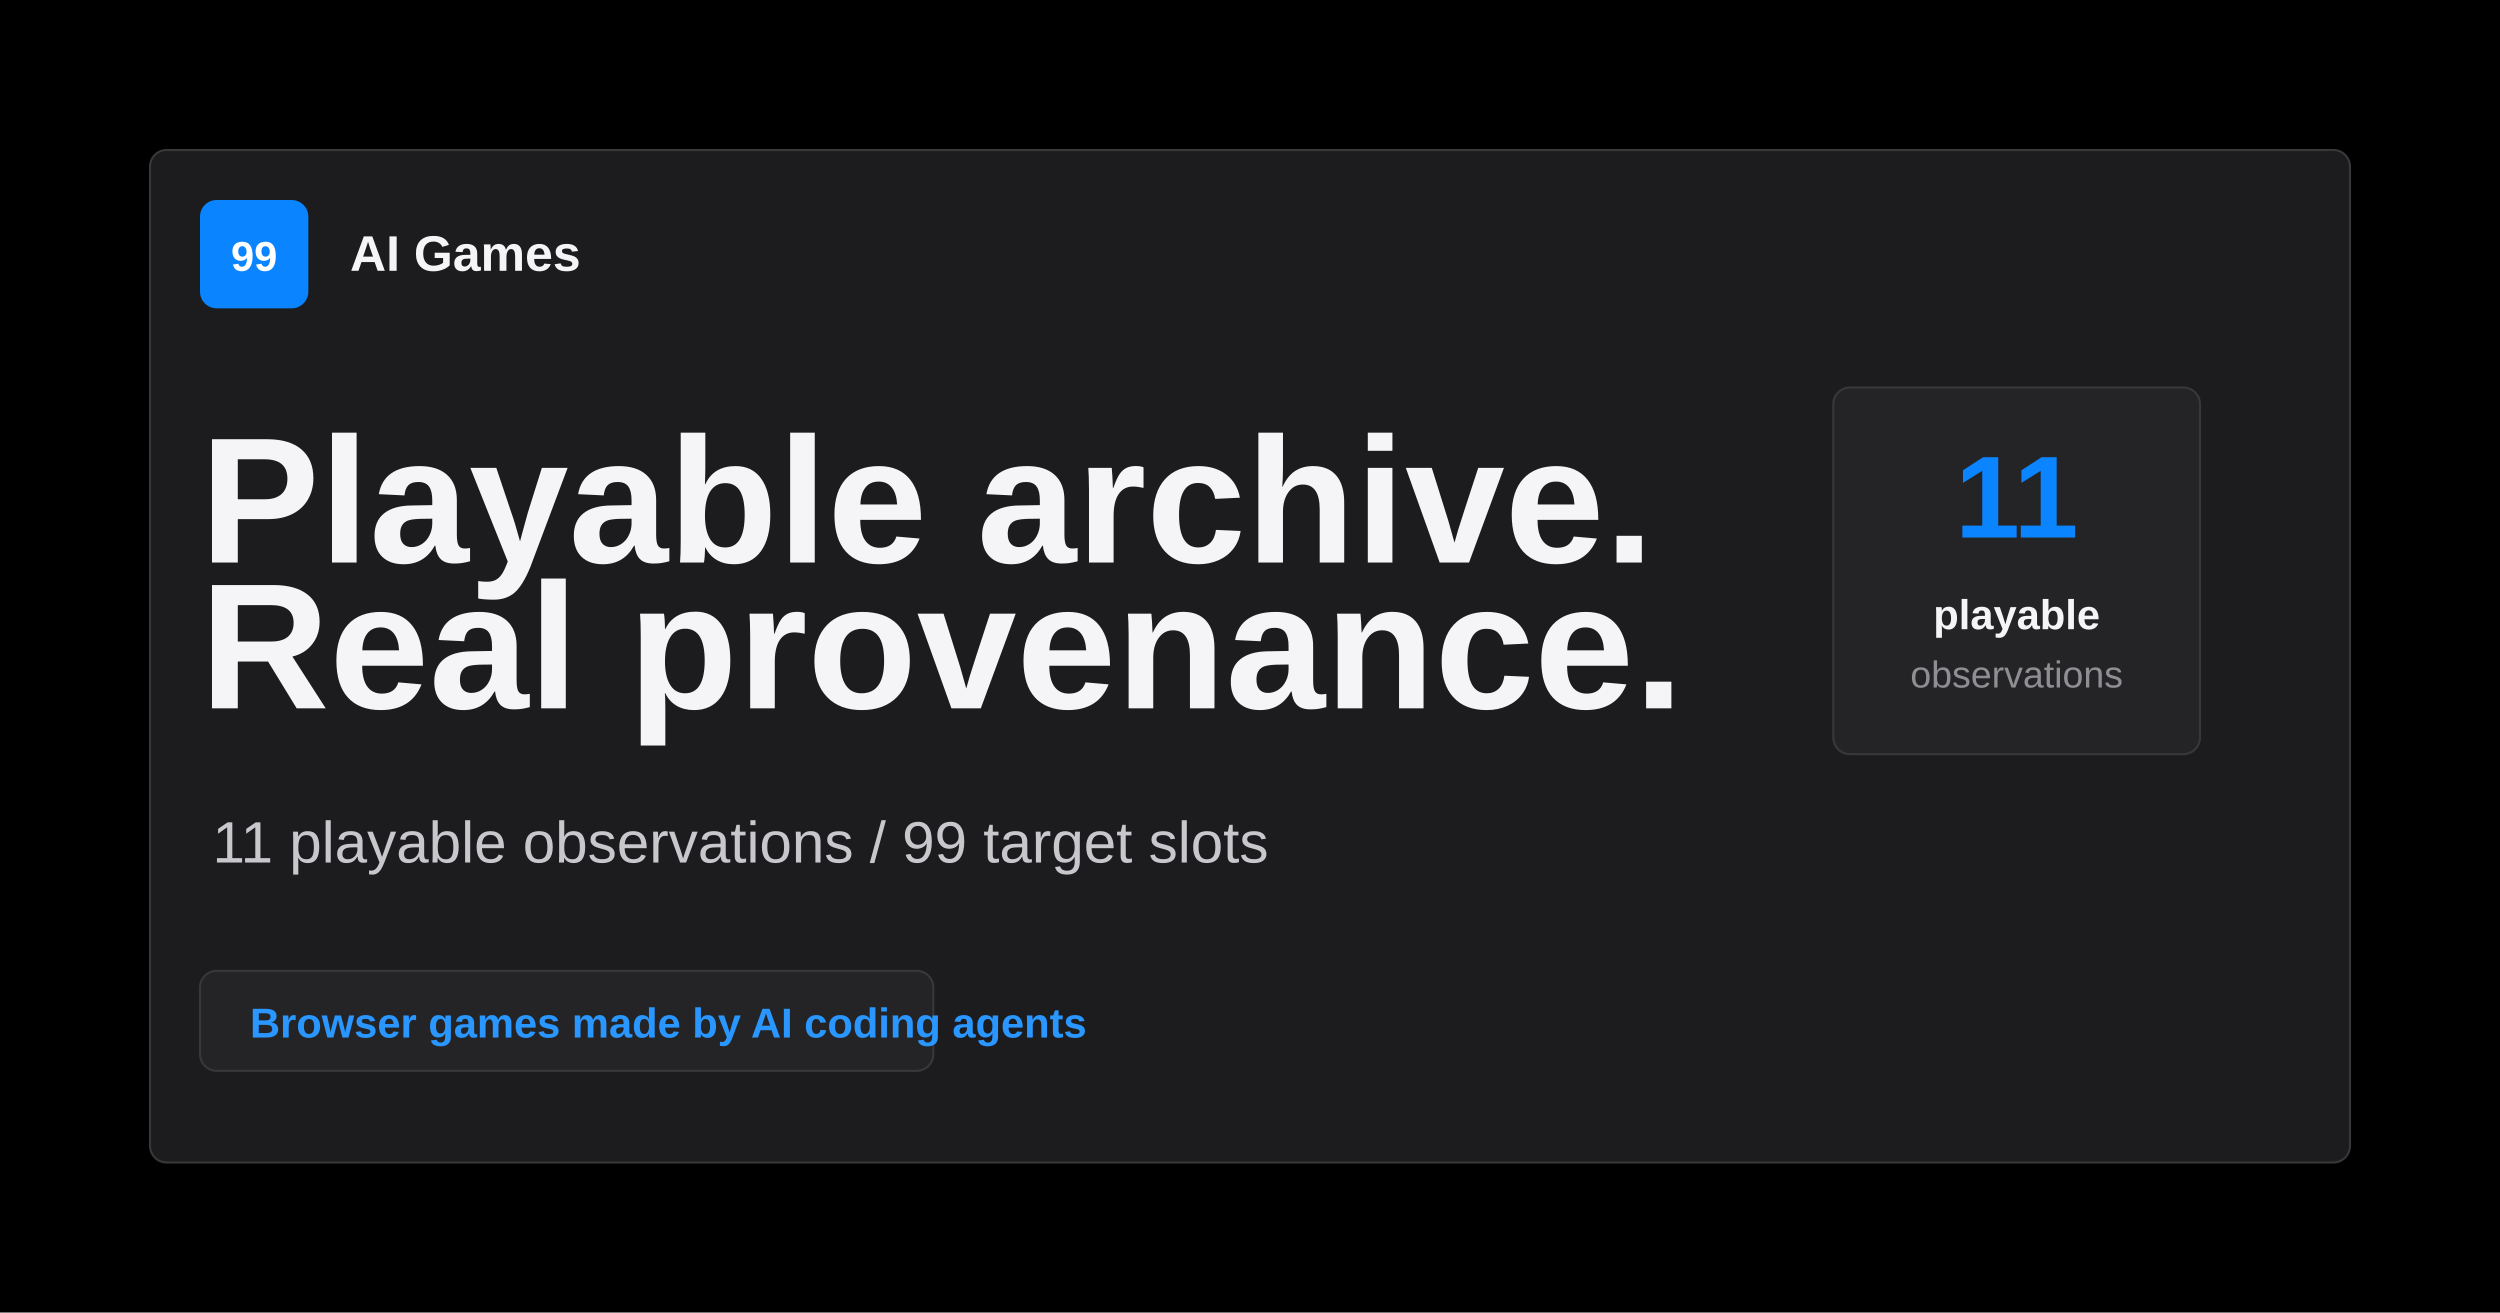
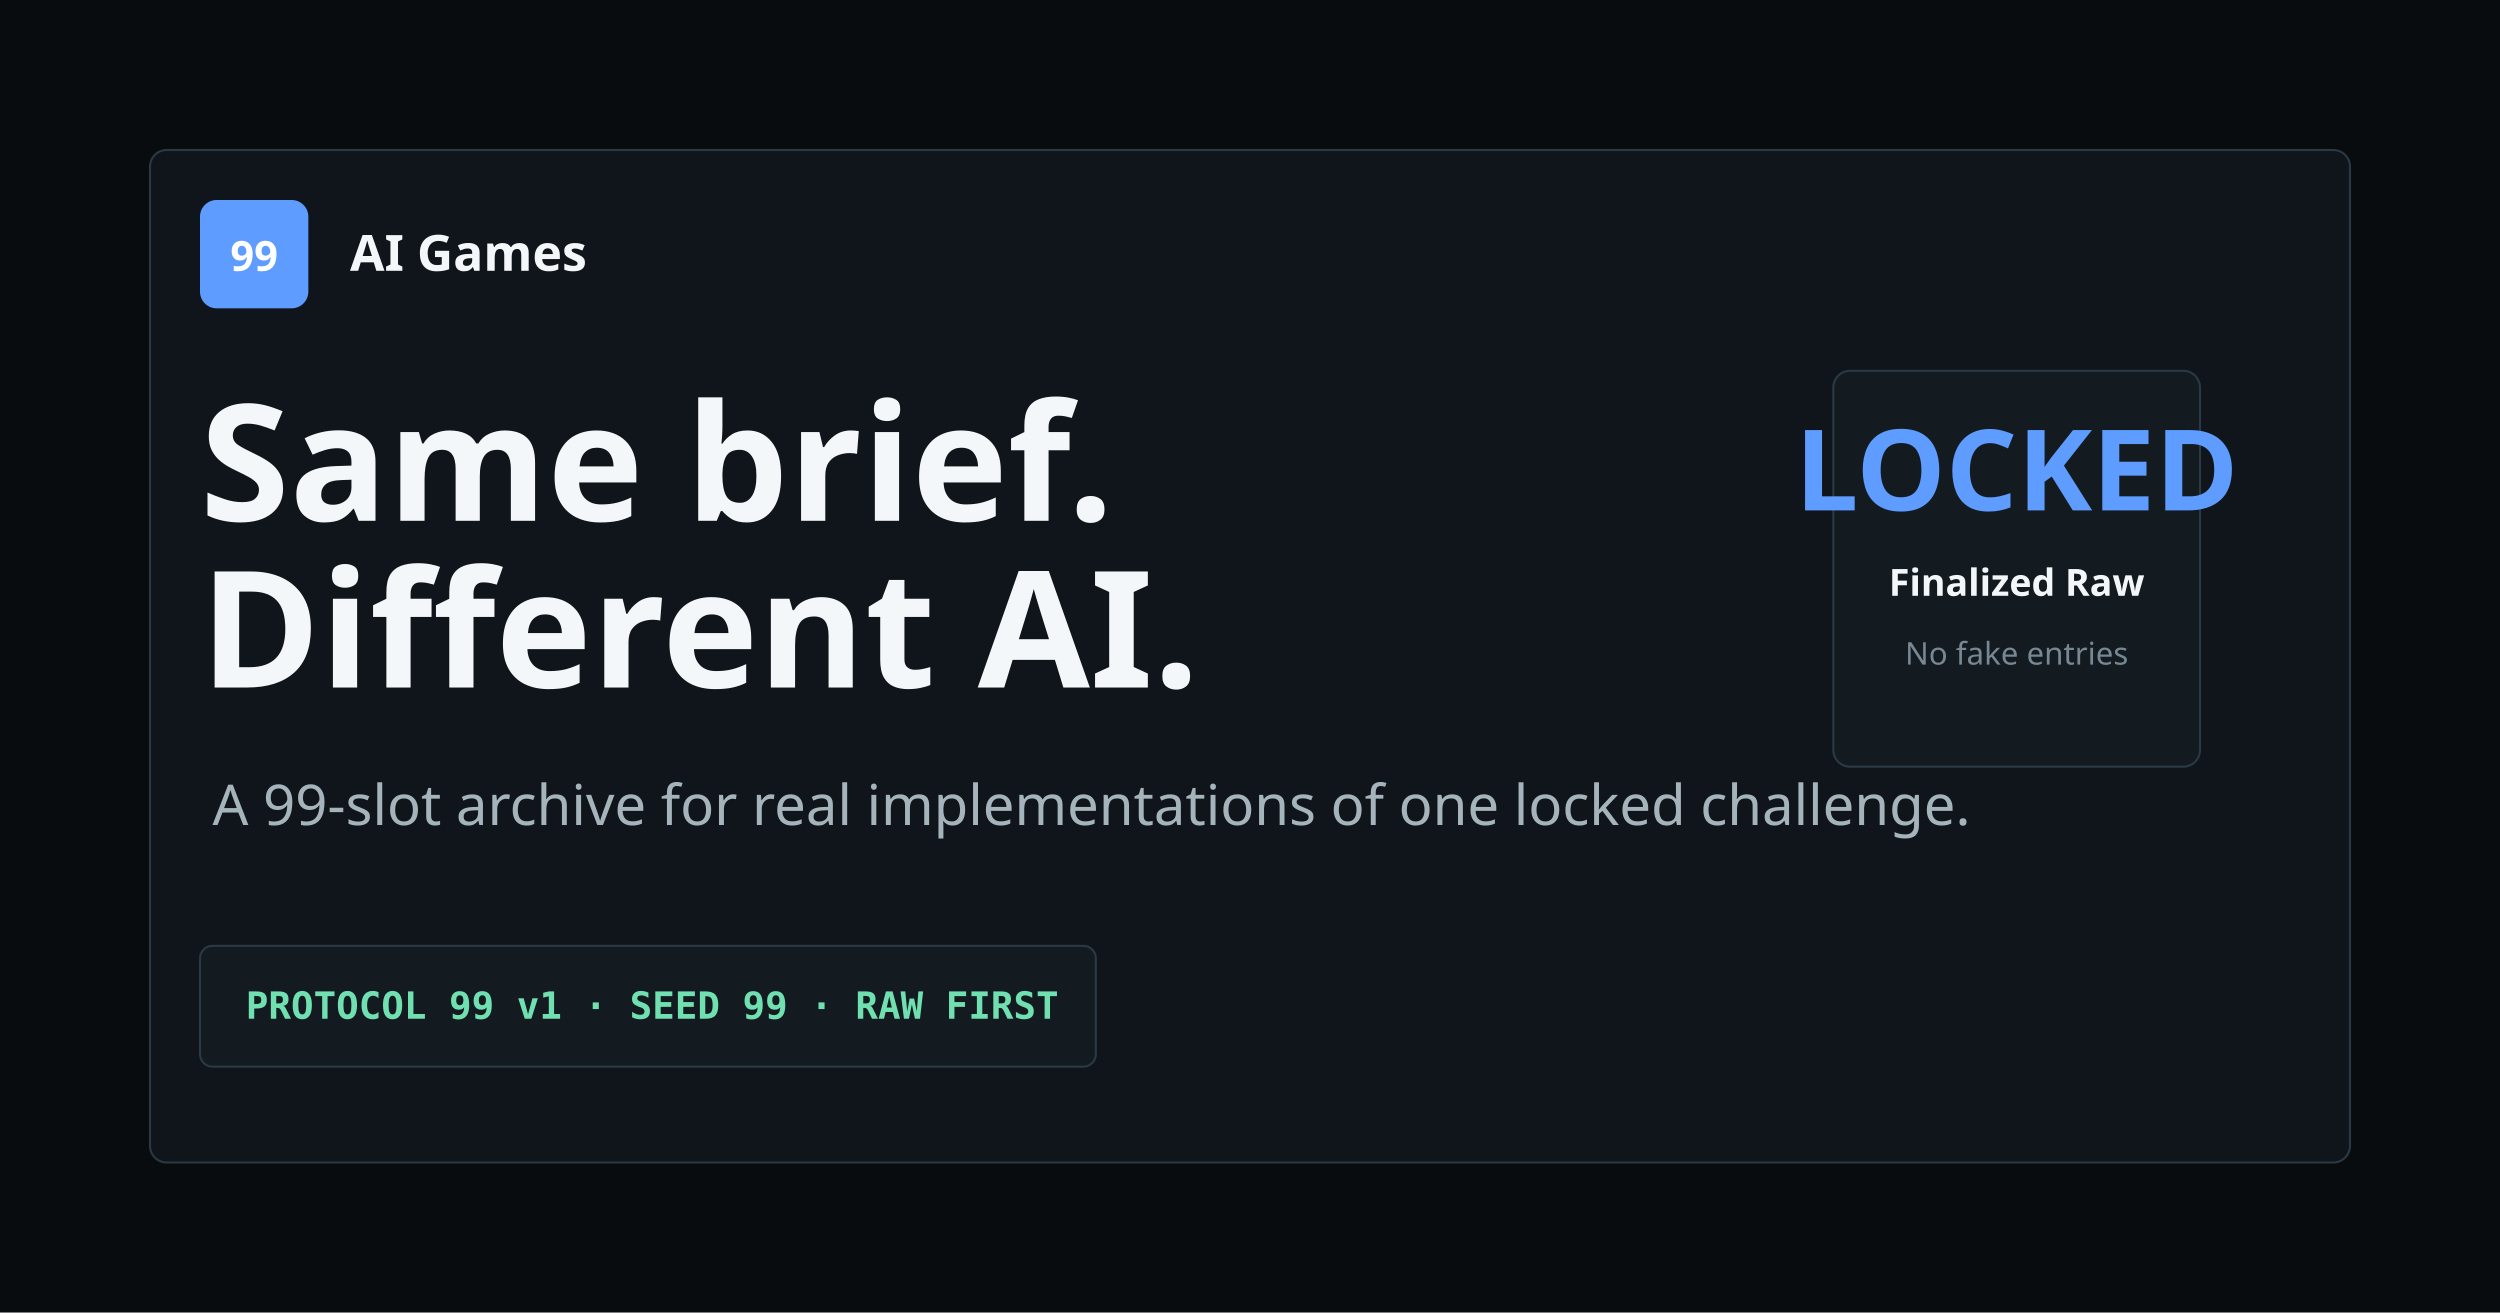
<svg xmlns="http://www.w3.org/2000/svg" width="1200" height="630" viewBox="0 0 1200 630" role="img" aria-labelledby="title desc">
-   <rect width="1200" height="630" fill="#000000" />
-   <rect x="72" y="72" width="1056" height="486" rx="8" fill="#1c1c1e" stroke="#38383a" />
-   <rect x="96" y="96" width="52" height="52" rx="8" fill="#0a84ff" />
-   <text x="122" y="130" fill="#ffffff" font-family="-apple-system, BlinkMacSystemFont, 'SF Pro Text', 'Helvetica Neue', Arial, sans-serif" font-size="20" font-weight="700" text-anchor="middle">99</text>
-   <text x="168" y="130" fill="#f5f5f7" font-family="-apple-system, BlinkMacSystemFont, 'SF Pro Text', 'Helvetica Neue', Arial, sans-serif" font-size="24" font-weight="700">AI Games</text>
-   <text x="96" y="270" fill="#f5f5f7" font-family="-apple-system, BlinkMacSystemFont, 'SF Pro Display', 'Helvetica Neue', Arial, sans-serif" font-size="86" font-weight="760">Playable archive.</text>
-   <text x="96" y="340" fill="#f5f5f7" font-family="-apple-system, BlinkMacSystemFont, 'SF Pro Display', 'Helvetica Neue', Arial, sans-serif" font-size="86" font-weight="760">Real provenance.</text>
-   <text x="102" y="414" fill="#c7c7cc" font-family="-apple-system, BlinkMacSystemFont, 'SF Pro Text', 'Helvetica Neue', Arial, sans-serif" font-size="28">11 playable observations / 99 target slots</text>
-   <rect x="96" y="466" width="352" height="48" rx="8" fill="#242426" stroke="#38383a" />
-   <text x="120" y="498" fill="#2997ff" font-family="-apple-system, BlinkMacSystemFont, 'SF Pro Text', 'Helvetica Neue', Arial, sans-serif" font-size="20" font-weight="700">Browser games made by AI coding agents</text>
-   <rect x="880" y="186" width="176" height="176" rx="8" fill="#242426" stroke="#38383a" />
-   <text x="968" y="258" fill="#0a84ff" font-family="-apple-system, BlinkMacSystemFont, 'SF Pro Display', 'Helvetica Neue', Arial, sans-serif" font-size="56" font-weight="780" text-anchor="middle">11</text>
-   <text x="968" y="302" fill="#f5f5f7" font-family="-apple-system, BlinkMacSystemFont, 'SF Pro Text', 'Helvetica Neue', Arial, sans-serif" font-size="20" font-weight="650" text-anchor="middle">playable</text>
-   <text x="968" y="330" fill="#8e8e93" font-family="-apple-system, BlinkMacSystemFont, 'SF Pro Text', 'Helvetica Neue', Arial, sans-serif" font-size="18" text-anchor="middle">observations</text>
+   <rect width="1200" height="630" fill="#090c0f" />
+   <rect x="72" y="72" width="1056" height="486" rx="8" fill="#0f151a" stroke="#2a3943" />
+   <rect x="96" y="96" width="52" height="52" rx="8" fill="#5e9cff" />
+   <text x="122" y="130" fill="#ffffff" font-family="system-ui,sans-serif" font-size="20" font-weight="800" text-anchor="middle">99</text>
+   <text x="168" y="130" fill="#f4f7f9" font-family="system-ui,sans-serif" font-size="24" font-weight="750">AI Games</text>
+   <text x="96" y="250" fill="#f4f7f9" font-family="system-ui,sans-serif" font-size="78" font-weight="780">Same brief.</text>
+   <text x="96" y="330" fill="#f4f7f9" font-family="system-ui,sans-serif" font-size="78" font-weight="780">Different AI.</text>
+   <text x="102" y="396" fill="#a5b3bb" font-family="system-ui,sans-serif" font-size="27">A 99-slot archive for real implementations of one locked challenge.</text>
+   <rect x="96" y="454" width="430" height="58" rx="6" fill="#131b21" stroke="#2a3943" />
+   <text x="118" y="489" fill="#70e0b1" font-family="ui-monospace,monospace" font-size="18" font-weight="700">PROTOCOL 99 v1 · SEED 99 · RAW FIRST</text>
+   <rect x="880" y="178" width="176" height="190" rx="8" fill="#131b21" stroke="#2a3943" />
+   <text x="968" y="245" fill="#5e9cff" font-family="system-ui,sans-serif" font-size="54" font-weight="800" text-anchor="middle">LOCKED</text>
+   <text x="968" y="286" fill="#f4f7f9" font-family="system-ui,sans-serif" font-size="18" font-weight="700" text-anchor="middle">Finalized Raw</text>
+   <text x="968" y="319" fill="#778893" font-family="system-ui,sans-serif" font-size="15" text-anchor="middle">No fake entries</text>
</svg>
